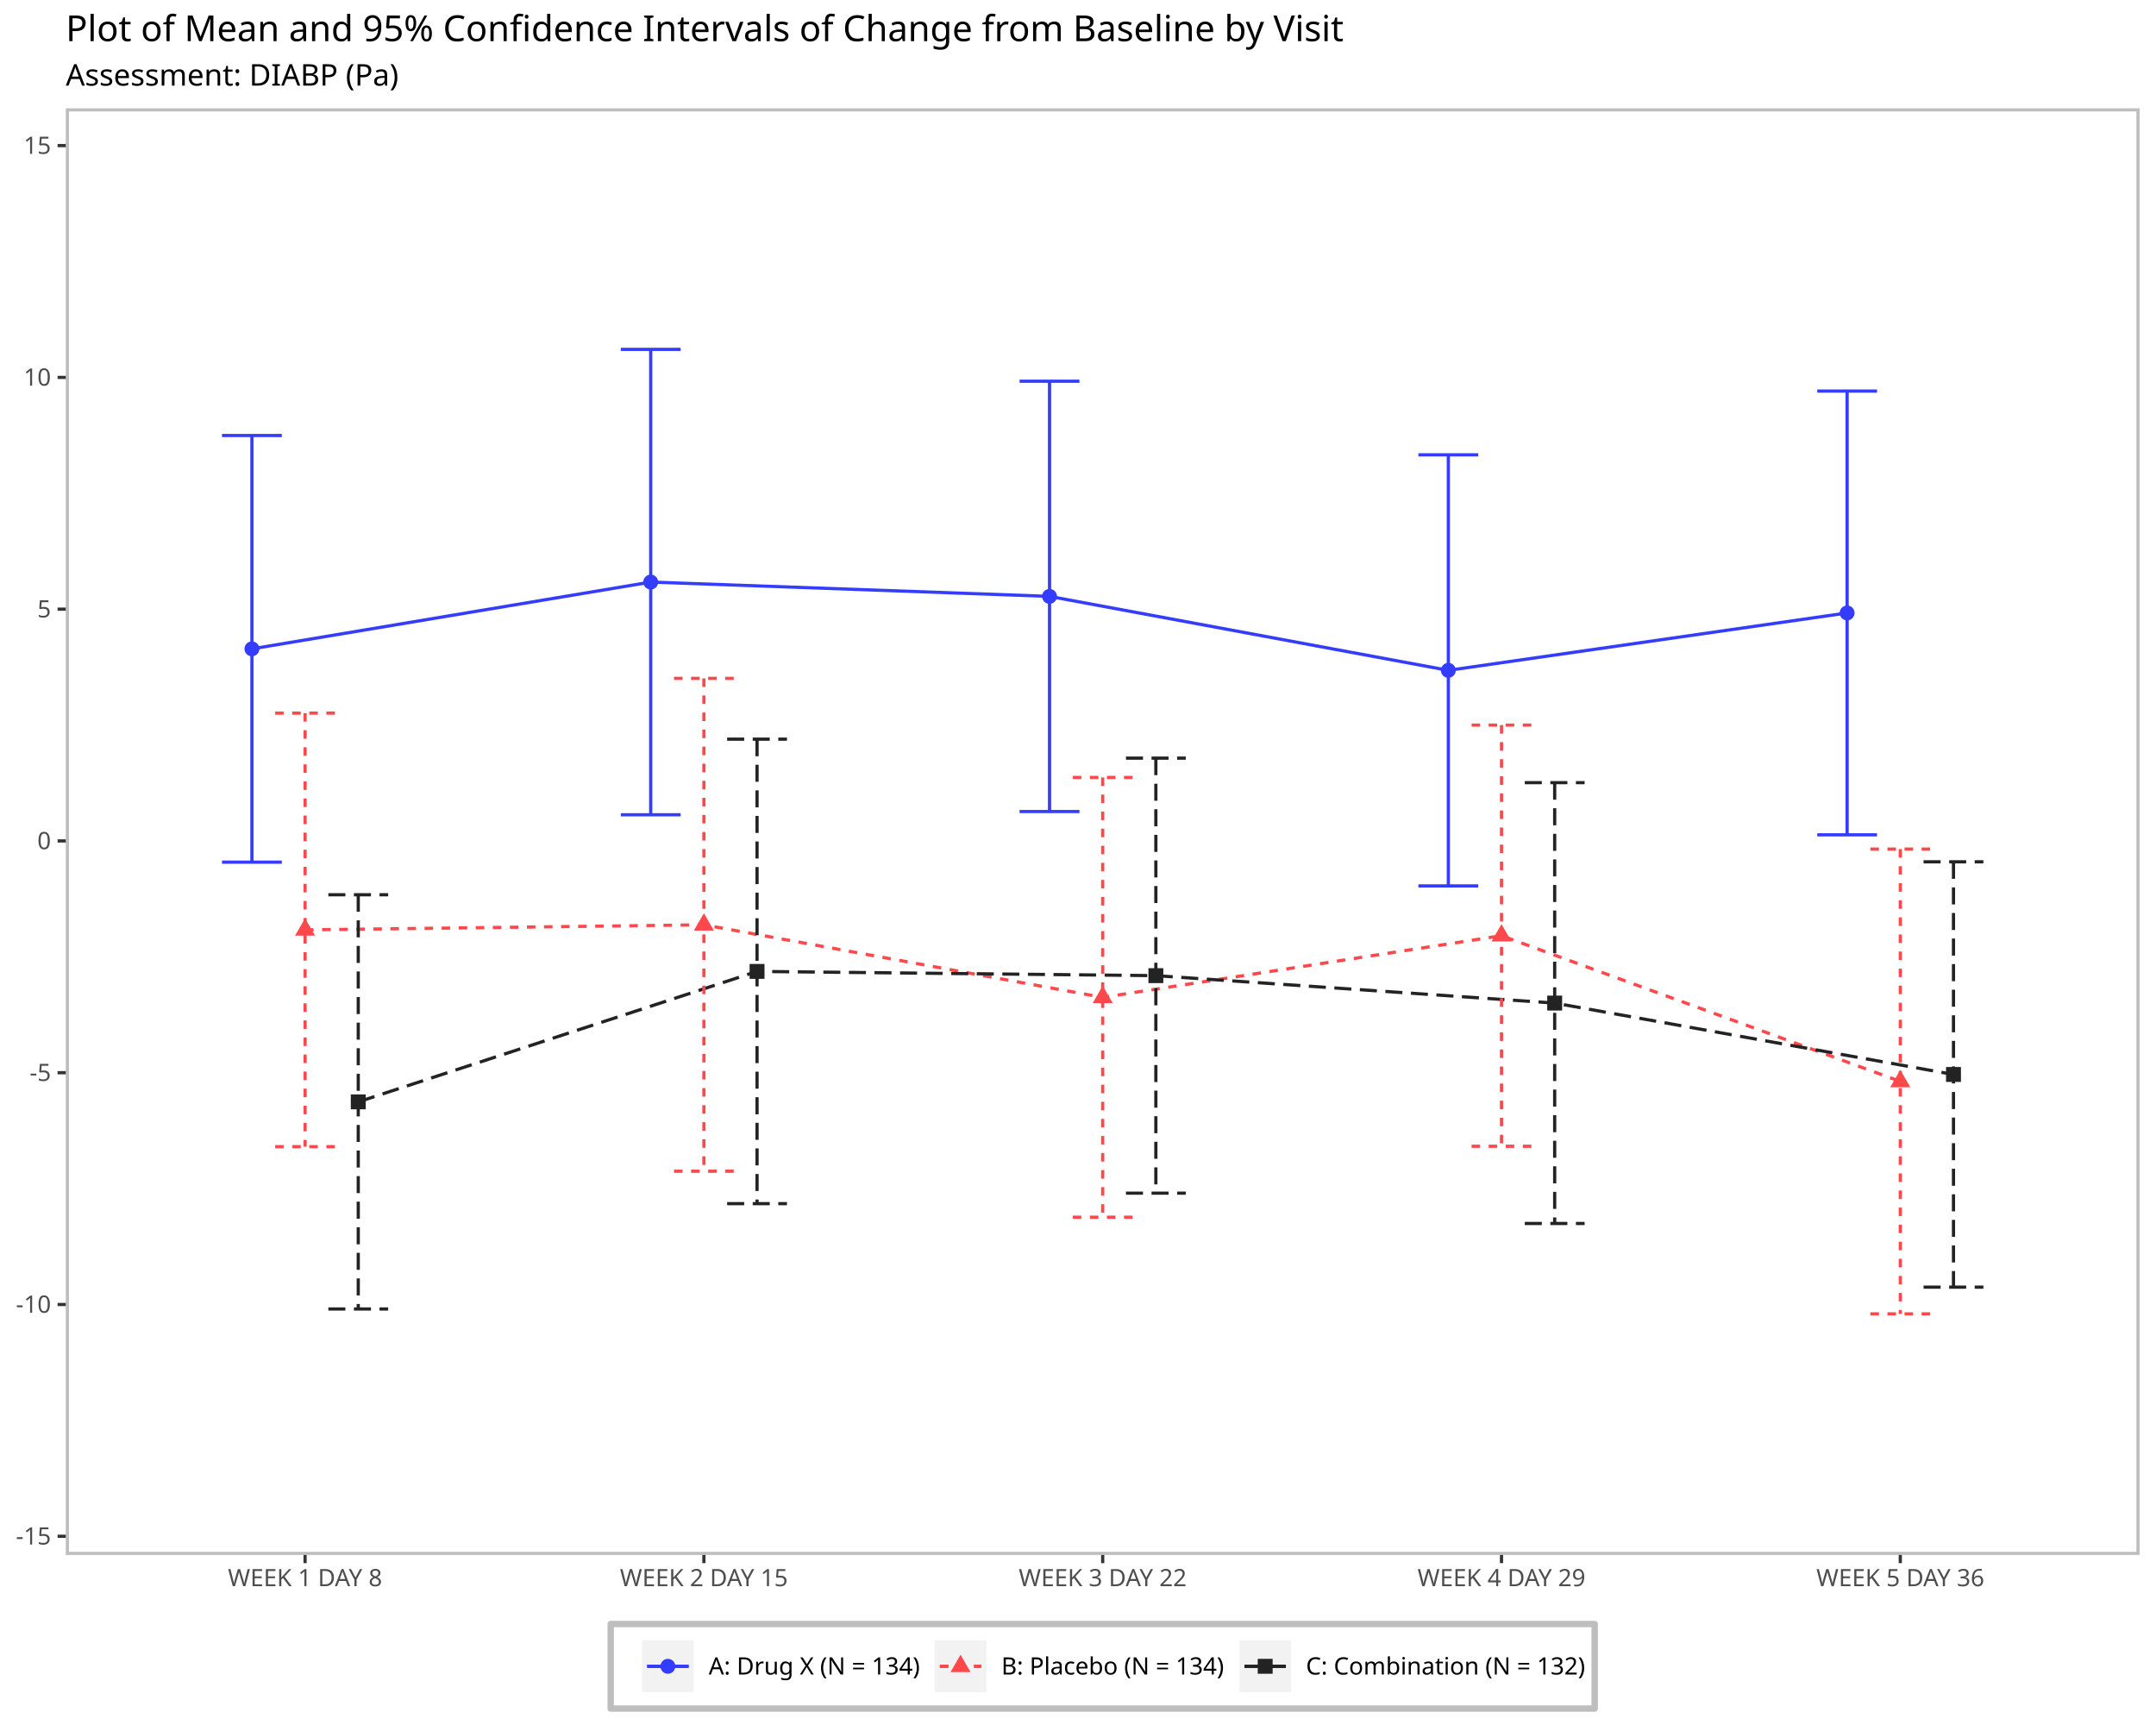
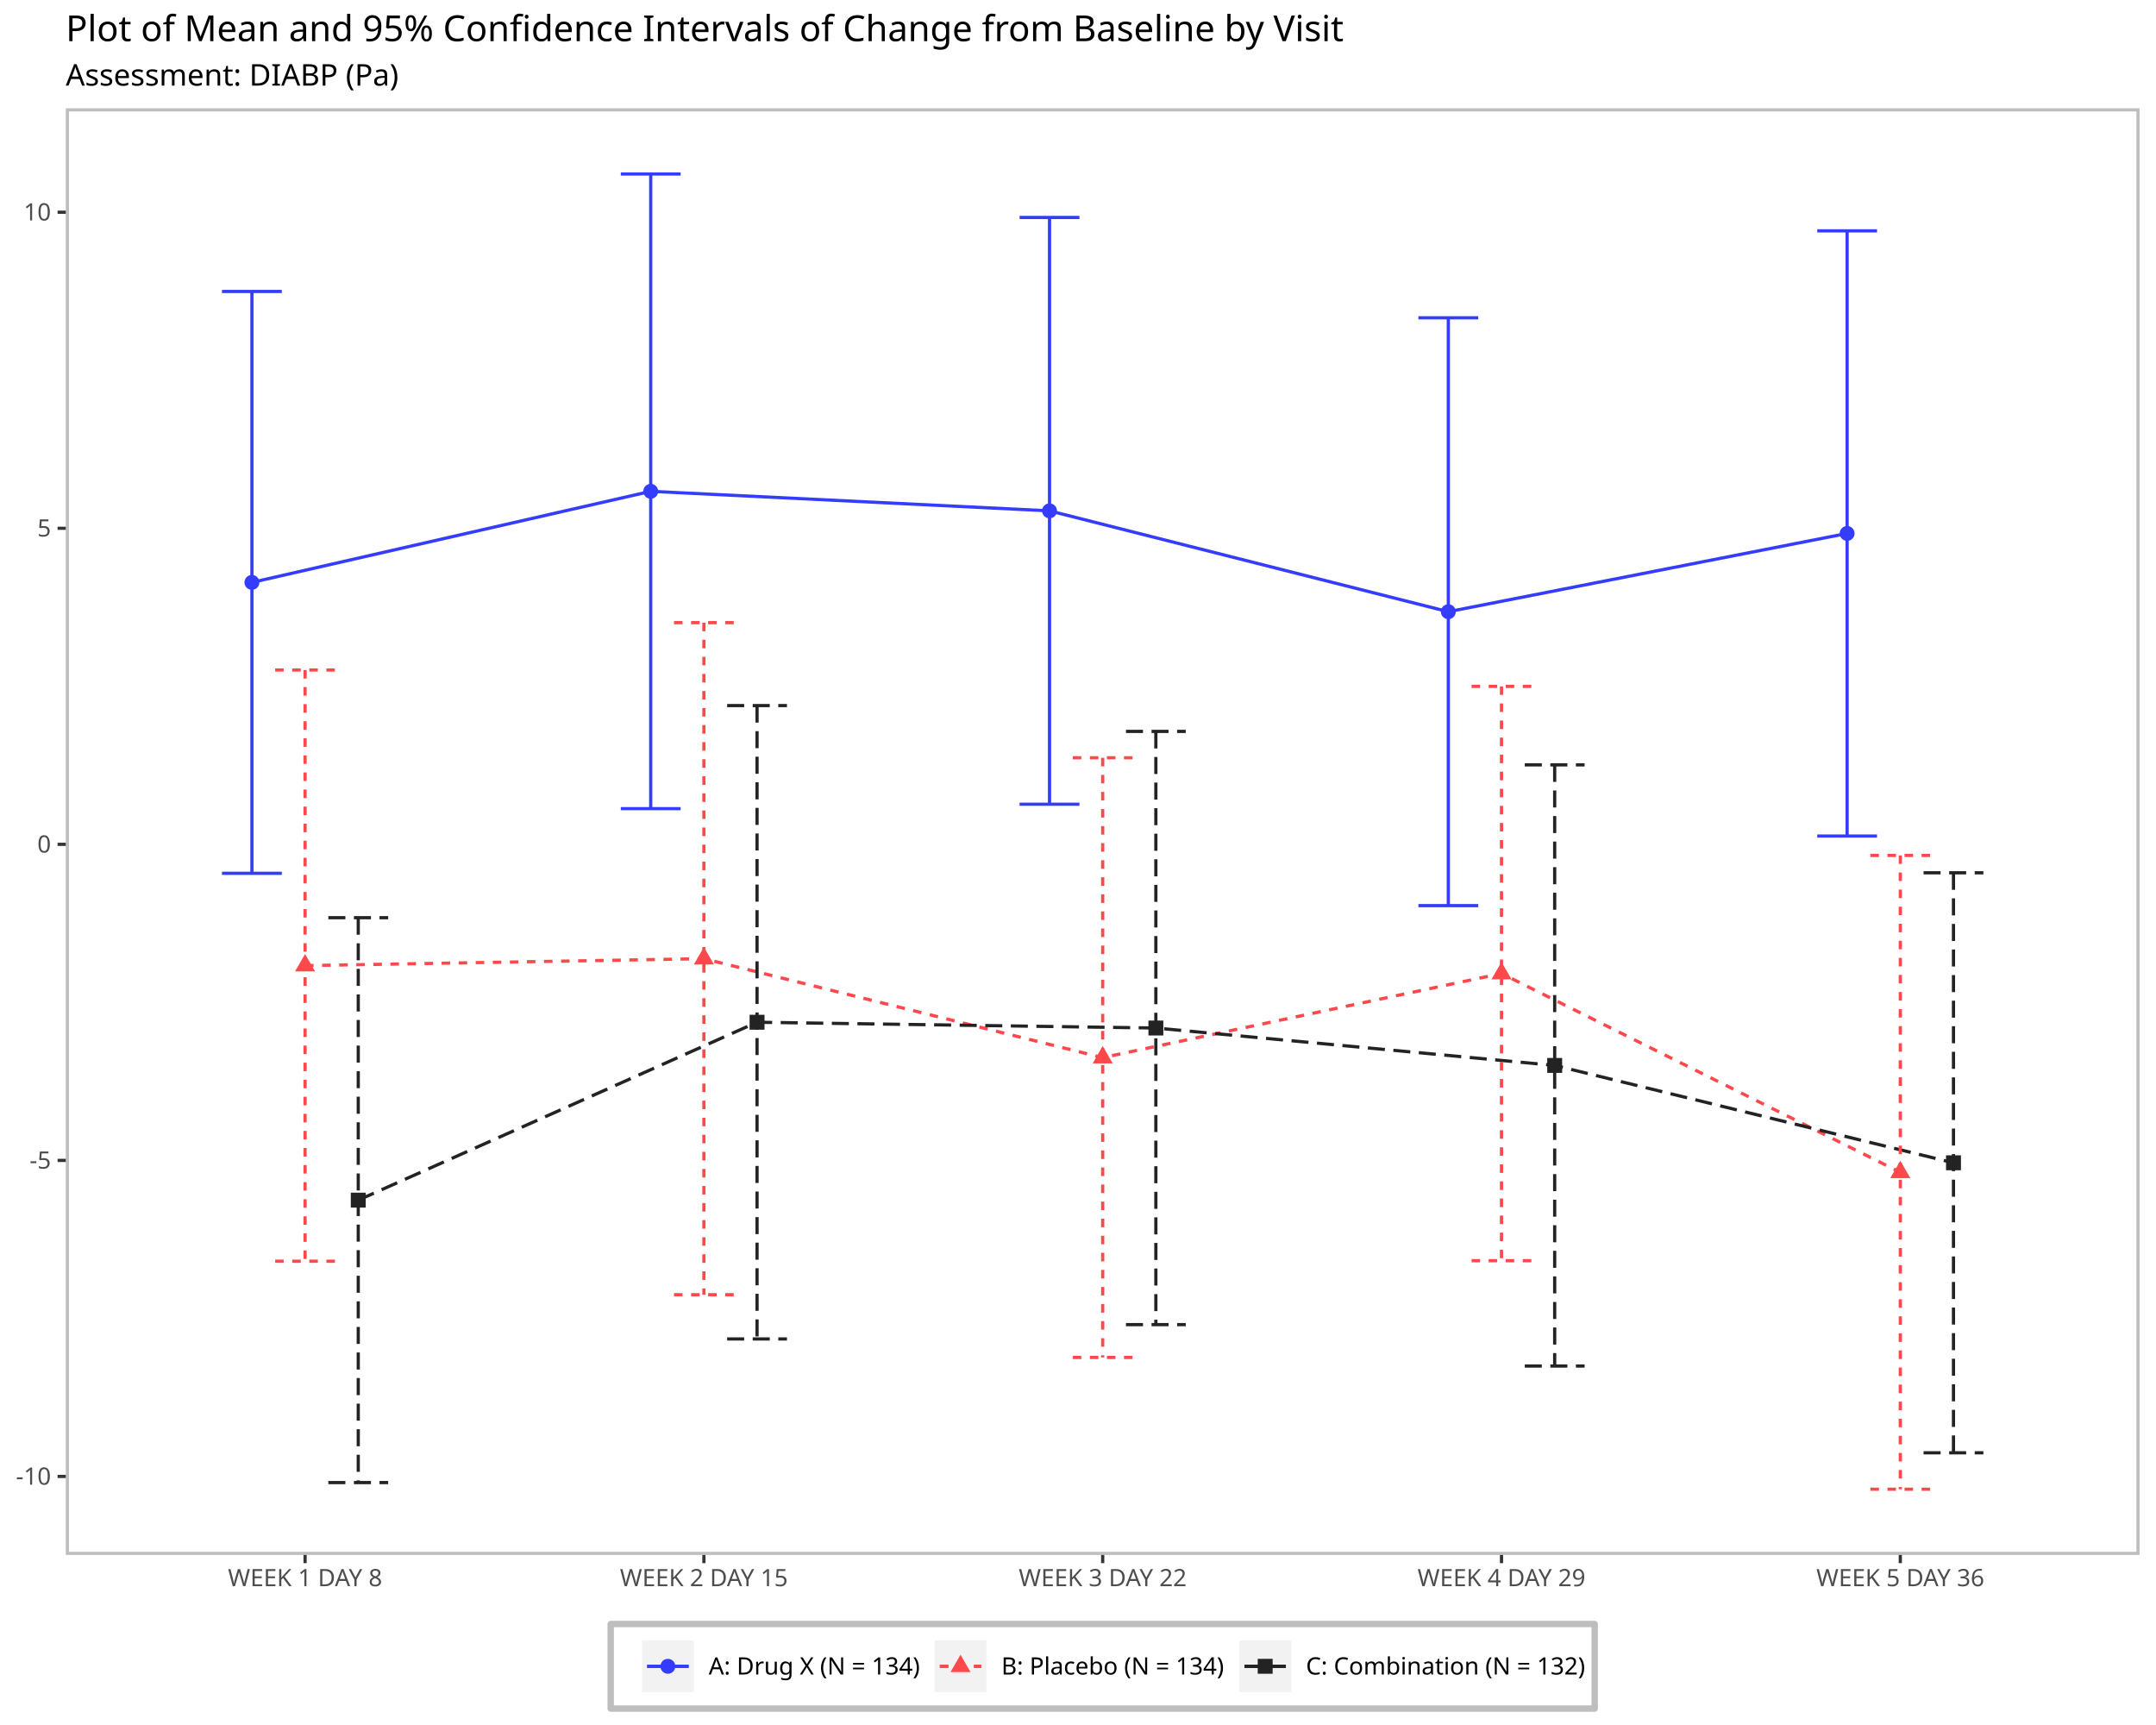
<svg xmlns="http://www.w3.org/2000/svg" class="svglite" data-engine-version="2.0" width="720.00pt" height="576.00pt" viewBox="0 0 720.00 576.00">
  <defs>
    <style type="text/css">
    .svglite line, .svglite polyline, .svglite polygon, .svglite path, .svglite rect, .svglite circle {
      fill: none;
      stroke: #000000;
      stroke-linecap: round;
      stroke-linejoin: round;
      stroke-miterlimit: 10.00;
    }
  </style>
  </defs>
  <rect width="100%" height="100%" style="stroke: none; fill: #FFFFFF;" />
  <defs>
    <clipPath id="cpMC4wMHw3MjAuMDB8MC4wMHw1NzYuMDA=">
      <rect x="0.00" y="0.00" width="720.00" height="576.00" />
    </clipPath>
  </defs>
  <g clip-path="url(#cpMC4wMHw3MjAuMDB8MC4wMHw1NzYuMDA=)">
    <rect x="0.00" y="0.00" width="720.00" height="576.00" style="stroke-width: 1.07; stroke: #FFFFFF; fill: #FFFFFF;" />
  </g>
  <defs>
    <clipPath id="cpMjEuOTd8NzE0LjUyfDM2LjE1fDUxOS4yMg==">
      <rect x="21.97" y="36.15" width="692.55" height="483.08" />
    </clipPath>
  </defs>
  <g clip-path="url(#cpMjEuOTd8NzE0LjUyfDM2LjE1fDUxOS4yMg==)">
-     <circle cx="84.13" cy="216.66" r="2.49" style="stroke-width: 0.71; stroke: none; fill: #343CFF;" />
-     <circle cx="217.31" cy="194.36" r="2.49" style="stroke-width: 0.71; stroke: none; fill: #343CFF;" />
-     <circle cx="350.49" cy="199.14" r="2.49" style="stroke-width: 0.71; stroke: none; fill: #343CFF;" />
-     <circle cx="483.67" cy="223.84" r="2.49" style="stroke-width: 0.71; stroke: none; fill: #343CFF;" />
-     <circle cx="616.85" cy="204.67" r="2.49" style="stroke-width: 0.71; stroke: none; fill: #343CFF;" />
-     <polygon points="101.88,306.63 105.23,312.43 98.53,312.43 " style="stroke-width: 0.71; stroke: none; fill: #FF484B;" />
-     <polygon points="235.07,304.94 238.42,310.74 231.71,310.74 " style="stroke-width: 0.71; stroke: none; fill: #FF484B;" />
-     <polygon points="368.25,329.16 371.60,334.96 364.90,334.96 " style="stroke-width: 0.71; stroke: none; fill: #FF484B;" />
-     <polygon points="501.43,308.57 504.78,314.37 498.08,314.37 " style="stroke-width: 0.71; stroke: none; fill: #FF484B;" />
-     <polygon points="634.61,357.24 637.96,363.05 631.26,363.05 " style="stroke-width: 0.71; stroke: none; fill: #FF484B;" />
-     <polygon points="117.15,370.41 122.13,370.41 122.13,365.44 117.15,365.44 " style="stroke-width: 0.71; stroke: none; fill: #232323;" />
-     <polygon points="250.33,326.85 255.31,326.85 255.31,321.88 250.33,321.88 " style="stroke-width: 0.71; stroke: none; fill: #232323;" />
-     <polygon points="383.52,328.27 388.49,328.27 388.49,323.29 383.52,323.29 " style="stroke-width: 0.71; stroke: none; fill: #232323;" />
-     <polygon points="516.70,337.43 521.68,337.43 521.68,332.45 516.70,332.45 " style="stroke-width: 0.71; stroke: none; fill: #232323;" />
-     <polygon points="649.88,361.27 654.86,361.27 654.86,356.29 649.88,356.29 " style="stroke-width: 0.71; stroke: none; fill: #232323;" />
-     <polyline points="84.13,216.66 217.31,194.36 350.49,199.14 483.67,223.84 616.85,204.67 " style="stroke-width: 1.07; stroke: #343CFF; stroke-linecap: butt;" />
-     <polyline points="101.88,310.50 235.07,308.81 368.25,333.03 501.43,312.44 634.61,361.11 " style="stroke-width: 1.07; stroke: #FF484B; stroke-dasharray: 2.85,2.85; stroke-linecap: butt;" />
-     <polyline points="119.64,367.93 252.82,324.37 386.00,325.78 519.19,334.94 652.37,358.78 " style="stroke-width: 1.07; stroke: #232323; stroke-dasharray: 5.69,2.85; stroke-linecap: butt;" />
-     <polyline points="74.14,145.42 94.11,145.42 " style="stroke-width: 1.07; stroke: #343CFF; stroke-linecap: butt;" />
-     <polyline points="84.13,145.42 84.13,287.89 " style="stroke-width: 1.07; stroke: #343CFF; stroke-linecap: butt;" />
-     <polyline points="74.14,287.89 94.11,287.89 " style="stroke-width: 1.07; stroke: #343CFF; stroke-linecap: butt;" />
-     <polyline points="207.32,116.66 227.30,116.66 " style="stroke-width: 1.07; stroke: #343CFF; stroke-linecap: butt;" />
-     <polyline points="217.31,116.66 217.31,272.06 " style="stroke-width: 1.07; stroke: #343CFF; stroke-linecap: butt;" />
-     <polyline points="207.32,272.06 227.30,272.06 " style="stroke-width: 1.07; stroke: #343CFF; stroke-linecap: butt;" />
-     <polyline points="340.50,127.30 360.48,127.30 " style="stroke-width: 1.07; stroke: #343CFF; stroke-linecap: butt;" />
-     <polyline points="350.49,127.30 350.49,270.98 " style="stroke-width: 1.07; stroke: #343CFF; stroke-linecap: butt;" />
-     <polyline points="340.50,270.98 360.48,270.98 " style="stroke-width: 1.07; stroke: #343CFF; stroke-linecap: butt;" />
-     <polyline points="473.68,151.87 493.66,151.87 " style="stroke-width: 1.07; stroke: #343CFF; stroke-linecap: butt;" />
-     <polyline points="483.67,151.87 483.67,295.81 " style="stroke-width: 1.07; stroke: #343CFF; stroke-linecap: butt;" />
-     <polyline points="473.68,295.81 493.66,295.81 " style="stroke-width: 1.07; stroke: #343CFF; stroke-linecap: butt;" />
-     <polyline points="606.87,130.58 626.84,130.58 " style="stroke-width: 1.07; stroke: #343CFF; stroke-linecap: butt;" />
-     <polyline points="616.85,130.58 616.85,278.77 " style="stroke-width: 1.07; stroke: #343CFF; stroke-linecap: butt;" />
-     <polyline points="606.87,278.77 626.84,278.77 " style="stroke-width: 1.07; stroke: #343CFF; stroke-linecap: butt;" />
-     <polyline points="91.89,238.12 111.87,238.12 " style="stroke-width: 1.07; stroke: #FF484B; stroke-dasharray: 2.85,2.85; stroke-linecap: butt;" />
-     <polyline points="101.88,238.12 101.88,382.88 " style="stroke-width: 1.07; stroke: #FF484B; stroke-dasharray: 2.85,2.85; stroke-linecap: butt;" />
-     <polyline points="91.89,382.88 111.87,382.88 " style="stroke-width: 1.07; stroke: #FF484B; stroke-dasharray: 2.85,2.85; stroke-linecap: butt;" />
-     <polyline points="225.08,226.52 245.05,226.52 " style="stroke-width: 1.07; stroke: #FF484B; stroke-dasharray: 2.85,2.85; stroke-linecap: butt;" />
-     <polyline points="235.07,226.52 235.07,391.09 " style="stroke-width: 1.07; stroke: #FF484B; stroke-dasharray: 2.85,2.85; stroke-linecap: butt;" />
-     <polyline points="225.08,391.09 245.05,391.09 " style="stroke-width: 1.07; stroke: #FF484B; stroke-dasharray: 2.85,2.85; stroke-linecap: butt;" />
-     <polyline points="358.26,259.61 378.24,259.61 " style="stroke-width: 1.07; stroke: #FF484B; stroke-dasharray: 2.85,2.85; stroke-linecap: butt;" />
-     <polyline points="368.25,259.61 368.25,406.45 " style="stroke-width: 1.07; stroke: #FF484B; stroke-dasharray: 2.85,2.85; stroke-linecap: butt;" />
-     <polyline points="358.26,406.45 378.24,406.45 " style="stroke-width: 1.07; stroke: #FF484B; stroke-dasharray: 2.85,2.85; stroke-linecap: butt;" />
-     <polyline points="491.44,242.12 511.42,242.12 " style="stroke-width: 1.07; stroke: #FF484B; stroke-dasharray: 2.85,2.85; stroke-linecap: butt;" />
-     <polyline points="501.43,242.12 501.43,382.75 " style="stroke-width: 1.07; stroke: #FF484B; stroke-dasharray: 2.85,2.85; stroke-linecap: butt;" />
-     <polyline points="491.44,382.75 511.42,382.75 " style="stroke-width: 1.07; stroke: #FF484B; stroke-dasharray: 2.85,2.85; stroke-linecap: butt;" />
-     <polyline points="624.62,283.52 644.60,283.52 " style="stroke-width: 1.07; stroke: #FF484B; stroke-dasharray: 2.85,2.85; stroke-linecap: butt;" />
-     <polyline points="634.61,283.52 634.61,438.71 " style="stroke-width: 1.07; stroke: #FF484B; stroke-dasharray: 2.85,2.85; stroke-linecap: butt;" />
-     <polyline points="624.62,438.71 644.60,438.71 " style="stroke-width: 1.07; stroke: #FF484B; stroke-dasharray: 2.85,2.85; stroke-linecap: butt;" />
-     <polyline points="109.65,298.77 129.63,298.77 " style="stroke-width: 1.07; stroke: #232323; stroke-dasharray: 5.69,2.85; stroke-linecap: butt;" />
-     <polyline points="119.64,298.77 119.64,437.08 " style="stroke-width: 1.07; stroke: #232323; stroke-dasharray: 5.69,2.85; stroke-linecap: butt;" />
-     <polyline points="109.65,437.08 129.63,437.08 " style="stroke-width: 1.07; stroke: #232323; stroke-dasharray: 5.69,2.85; stroke-linecap: butt;" />
-     <polyline points="242.83,246.82 262.81,246.82 " style="stroke-width: 1.07; stroke: #232323; stroke-dasharray: 5.69,2.85; stroke-linecap: butt;" />
-     <polyline points="252.82,246.82 252.82,401.91 " style="stroke-width: 1.07; stroke: #232323; stroke-dasharray: 5.69,2.85; stroke-linecap: butt;" />
-     <polyline points="242.83,401.91 262.81,401.91 " style="stroke-width: 1.07; stroke: #232323; stroke-dasharray: 5.69,2.85; stroke-linecap: butt;" />
-     <polyline points="376.02,253.15 395.99,253.15 " style="stroke-width: 1.07; stroke: #232323; stroke-dasharray: 5.69,2.85; stroke-linecap: butt;" />
-     <polyline points="386.00,253.15 386.00,398.41 " style="stroke-width: 1.07; stroke: #232323; stroke-dasharray: 5.69,2.85; stroke-linecap: butt;" />
-     <polyline points="376.02,398.41 395.99,398.41 " style="stroke-width: 1.07; stroke: #232323; stroke-dasharray: 5.69,2.85; stroke-linecap: butt;" />
-     <polyline points="509.20,261.34 529.18,261.34 " style="stroke-width: 1.07; stroke: #232323; stroke-dasharray: 5.69,2.85; stroke-linecap: butt;" />
-     <polyline points="519.19,261.34 519.19,408.54 " style="stroke-width: 1.07; stroke: #232323; stroke-dasharray: 5.69,2.85; stroke-linecap: butt;" />
-     <polyline points="509.20,408.54 529.18,408.54 " style="stroke-width: 1.07; stroke: #232323; stroke-dasharray: 5.69,2.85; stroke-linecap: butt;" />
-     <polyline points="642.38,287.77 662.36,287.77 " style="stroke-width: 1.07; stroke: #232323; stroke-dasharray: 5.69,2.85; stroke-linecap: butt;" />
-     <polyline points="652.37,287.77 652.37,429.79 " style="stroke-width: 1.07; stroke: #232323; stroke-dasharray: 5.69,2.85; stroke-linecap: butt;" />
-     <polyline points="642.38,429.79 662.36,429.79 " style="stroke-width: 1.07; stroke: #232323; stroke-dasharray: 5.69,2.85; stroke-linecap: butt;" />
+     <circle cx="84.13" cy="194.47" r="2.49" style="stroke-width: 0.71; stroke: none; fill: #343CFF;" />
+     <circle cx="217.31" cy="164.06" r="2.49" style="stroke-width: 0.71; stroke: none; fill: #343CFF;" />
+     <circle cx="350.49" cy="170.58" r="2.49" style="stroke-width: 0.71; stroke: none; fill: #343CFF;" />
+     <circle cx="483.67" cy="204.26" r="2.49" style="stroke-width: 0.71; stroke: none; fill: #343CFF;" />
+     <circle cx="616.85" cy="178.12" r="2.49" style="stroke-width: 0.71; stroke: none; fill: #343CFF;" />
+     <polygon points="101.88,318.56 105.23,324.36 98.53,324.36 " style="stroke-width: 0.71; stroke: none; fill: #FF484B;" />
+     <polygon points="235.07,316.25 238.42,322.06 231.71,322.06 " style="stroke-width: 0.71; stroke: none; fill: #FF484B;" />
+     <polygon points="368.25,349.28 371.60,355.09 364.90,355.09 " style="stroke-width: 0.71; stroke: none; fill: #FF484B;" />
+     <polygon points="501.43,321.20 504.78,327.01 498.08,327.01 " style="stroke-width: 0.71; stroke: none; fill: #FF484B;" />
+     <polygon points="634.61,387.58 637.96,393.39 631.26,393.39 " style="stroke-width: 0.71; stroke: none; fill: #FF484B;" />
+     <polygon points="117.15,403.23 122.13,403.23 122.13,398.25 117.15,398.25 " style="stroke-width: 0.71; stroke: none; fill: #232323;" />
+     <polygon points="250.33,343.83 255.31,343.83 255.31,338.85 250.33,338.85 " style="stroke-width: 0.71; stroke: none; fill: #232323;" />
+     <polygon points="383.52,345.76 388.49,345.76 388.49,340.78 383.52,340.78 " style="stroke-width: 0.71; stroke: none; fill: #232323;" />
+     <polygon points="516.70,358.25 521.68,358.25 521.68,353.27 516.70,353.27 " style="stroke-width: 0.71; stroke: none; fill: #232323;" />
+     <polygon points="649.88,390.76 654.86,390.76 654.86,385.78 649.88,385.78 " style="stroke-width: 0.71; stroke: none; fill: #232323;" />
+     <polyline points="84.13,194.47 217.31,164.06 350.49,170.58 483.67,204.26 616.85,178.12 " style="stroke-width: 1.07; stroke: #343CFF; stroke-linecap: butt;" />
+     <polyline points="101.88,322.43 235.07,320.12 368.25,353.15 501.43,325.07 634.61,391.45 " style="stroke-width: 1.07; stroke: #FF484B; stroke-dasharray: 2.85,2.85; stroke-linecap: butt;" />
+     <polyline points="119.64,400.74 252.82,341.34 386.00,343.27 519.19,355.76 652.37,388.27 " style="stroke-width: 1.07; stroke: #232323; stroke-dasharray: 5.69,2.85; stroke-linecap: butt;" />
+     <polyline points="74.14,97.32 94.11,97.32 " style="stroke-width: 1.07; stroke: #343CFF; stroke-linecap: butt;" />
+     <polyline points="84.13,97.32 84.13,291.61 " style="stroke-width: 1.07; stroke: #343CFF; stroke-linecap: butt;" />
+     <polyline points="74.14,291.61 94.11,291.61 " style="stroke-width: 1.07; stroke: #343CFF; stroke-linecap: butt;" />
+     <polyline points="207.32,58.10 227.30,58.10 " style="stroke-width: 1.07; stroke: #343CFF; stroke-linecap: butt;" />
+     <polyline points="217.31,58.10 217.31,270.02 " style="stroke-width: 1.07; stroke: #343CFF; stroke-linecap: butt;" />
+     <polyline points="207.32,270.02 227.30,270.02 " style="stroke-width: 1.07; stroke: #343CFF; stroke-linecap: butt;" />
+     <polyline points="340.50,72.62 360.48,72.62 " style="stroke-width: 1.07; stroke: #343CFF; stroke-linecap: butt;" />
+     <polyline points="350.49,72.62 350.49,268.54 " style="stroke-width: 1.07; stroke: #343CFF; stroke-linecap: butt;" />
+     <polyline points="340.50,268.54 360.48,268.54 " style="stroke-width: 1.07; stroke: #343CFF; stroke-linecap: butt;" />
+     <polyline points="473.68,106.12 493.66,106.12 " style="stroke-width: 1.07; stroke: #343CFF; stroke-linecap: butt;" />
+     <polyline points="483.67,106.12 483.67,302.40 " style="stroke-width: 1.07; stroke: #343CFF; stroke-linecap: butt;" />
+     <polyline points="473.68,302.40 493.66,302.40 " style="stroke-width: 1.07; stroke: #343CFF; stroke-linecap: butt;" />
+     <polyline points="606.87,77.08 626.84,77.08 " style="stroke-width: 1.07; stroke: #343CFF; stroke-linecap: butt;" />
+     <polyline points="616.85,77.08 616.85,279.16 " style="stroke-width: 1.07; stroke: #343CFF; stroke-linecap: butt;" />
+     <polyline points="606.87,279.16 626.84,279.16 " style="stroke-width: 1.07; stroke: #343CFF; stroke-linecap: butt;" />
+     <polyline points="91.89,223.73 111.87,223.73 " style="stroke-width: 1.07; stroke: #FF484B; stroke-dasharray: 2.85,2.85; stroke-linecap: butt;" />
+     <polyline points="101.88,223.73 101.88,421.13 " style="stroke-width: 1.07; stroke: #FF484B; stroke-dasharray: 2.85,2.85; stroke-linecap: butt;" />
+     <polyline points="91.89,421.13 111.87,421.13 " style="stroke-width: 1.07; stroke: #FF484B; stroke-dasharray: 2.85,2.85; stroke-linecap: butt;" />
+     <polyline points="225.08,207.92 245.05,207.92 " style="stroke-width: 1.07; stroke: #FF484B; stroke-dasharray: 2.85,2.85; stroke-linecap: butt;" />
+     <polyline points="235.07,207.92 235.07,432.32 " style="stroke-width: 1.07; stroke: #FF484B; stroke-dasharray: 2.85,2.85; stroke-linecap: butt;" />
+     <polyline points="225.08,432.32 245.05,432.32 " style="stroke-width: 1.07; stroke: #FF484B; stroke-dasharray: 2.85,2.85; stroke-linecap: butt;" />
+     <polyline points="358.26,253.04 378.24,253.04 " style="stroke-width: 1.07; stroke: #FF484B; stroke-dasharray: 2.85,2.85; stroke-linecap: butt;" />
+     <polyline points="368.25,253.04 368.25,453.27 " style="stroke-width: 1.07; stroke: #FF484B; stroke-dasharray: 2.85,2.85; stroke-linecap: butt;" />
+     <polyline points="358.26,453.27 378.24,453.27 " style="stroke-width: 1.07; stroke: #FF484B; stroke-dasharray: 2.85,2.85; stroke-linecap: butt;" />
+     <polyline points="491.44,229.19 511.42,229.19 " style="stroke-width: 1.07; stroke: #FF484B; stroke-dasharray: 2.85,2.85; stroke-linecap: butt;" />
+     <polyline points="501.43,229.19 501.43,420.96 " style="stroke-width: 1.07; stroke: #FF484B; stroke-dasharray: 2.85,2.85; stroke-linecap: butt;" />
+     <polyline points="491.44,420.96 511.42,420.96 " style="stroke-width: 1.07; stroke: #FF484B; stroke-dasharray: 2.85,2.85; stroke-linecap: butt;" />
+     <polyline points="624.62,285.64 644.60,285.64 " style="stroke-width: 1.07; stroke: #FF484B; stroke-dasharray: 2.85,2.85; stroke-linecap: butt;" />
+     <polyline points="634.61,285.64 634.61,497.27 " style="stroke-width: 1.07; stroke: #FF484B; stroke-dasharray: 2.85,2.85; stroke-linecap: butt;" />
+     <polyline points="624.62,497.27 644.60,497.27 " style="stroke-width: 1.07; stroke: #FF484B; stroke-dasharray: 2.85,2.85; stroke-linecap: butt;" />
+     <polyline points="109.65,306.43 129.63,306.43 " style="stroke-width: 1.07; stroke: #232323; stroke-dasharray: 5.69,2.85; stroke-linecap: butt;" />
+     <polyline points="119.64,306.43 119.64,495.05 " style="stroke-width: 1.07; stroke: #232323; stroke-dasharray: 5.69,2.85; stroke-linecap: butt;" />
+     <polyline points="109.65,495.05 129.63,495.05 " style="stroke-width: 1.07; stroke: #232323; stroke-dasharray: 5.69,2.85; stroke-linecap: butt;" />
+     <polyline points="242.83,235.60 262.81,235.60 " style="stroke-width: 1.07; stroke: #232323; stroke-dasharray: 5.69,2.85; stroke-linecap: butt;" />
+     <polyline points="252.82,235.60 252.82,447.09 " style="stroke-width: 1.07; stroke: #232323; stroke-dasharray: 5.69,2.85; stroke-linecap: butt;" />
+     <polyline points="242.83,447.09 262.81,447.09 " style="stroke-width: 1.07; stroke: #232323; stroke-dasharray: 5.69,2.85; stroke-linecap: butt;" />
+     <polyline points="376.02,244.23 395.99,244.23 " style="stroke-width: 1.07; stroke: #232323; stroke-dasharray: 5.69,2.85; stroke-linecap: butt;" />
+     <polyline points="386.00,244.23 386.00,442.31 " style="stroke-width: 1.07; stroke: #232323; stroke-dasharray: 5.69,2.85; stroke-linecap: butt;" />
+     <polyline points="376.02,442.31 395.99,442.31 " style="stroke-width: 1.07; stroke: #232323; stroke-dasharray: 5.69,2.85; stroke-linecap: butt;" />
+     <polyline points="509.20,255.40 529.18,255.40 " style="stroke-width: 1.07; stroke: #232323; stroke-dasharray: 5.69,2.85; stroke-linecap: butt;" />
+     <polyline points="519.19,255.40 519.19,456.13 " style="stroke-width: 1.07; stroke: #232323; stroke-dasharray: 5.69,2.85; stroke-linecap: butt;" />
+     <polyline points="509.20,456.13 529.18,456.13 " style="stroke-width: 1.07; stroke: #232323; stroke-dasharray: 5.69,2.85; stroke-linecap: butt;" />
+     <polyline points="642.38,291.43 662.36,291.43 " style="stroke-width: 1.07; stroke: #232323; stroke-dasharray: 5.69,2.85; stroke-linecap: butt;" />
+     <polyline points="652.37,291.43 652.37,485.10 " style="stroke-width: 1.07; stroke: #232323; stroke-dasharray: 5.69,2.85; stroke-linecap: butt;" />
+     <polyline points="642.38,485.10 662.36,485.10 " style="stroke-width: 1.07; stroke: #232323; stroke-dasharray: 5.69,2.85; stroke-linecap: butt;" />
    <rect x="21.97" y="36.15" width="692.55" height="483.08" style="stroke-width: 2.13; stroke: #BEBEBE;" />
  </g>
  <g clip-path="url(#cpMC4wMHw3MjAuMDB8MC4wMHw1NzYuMDA=)">
-     <text x="17.04" y="515.73" text-anchor="end" style="font-size: 8.00px; fill: #4D4D4D; font-family: sans;" textLength="11.56px" lengthAdjust="spacingAndGlyphs">-15</text>
-     <text x="17.04" y="438.34" text-anchor="end" style="font-size: 8.00px; fill: #4D4D4D; font-family: sans;" textLength="11.56px" lengthAdjust="spacingAndGlyphs">-10</text>
-     <text x="17.04" y="360.95" text-anchor="end" style="font-size: 8.00px; fill: #4D4D4D; font-family: sans;" textLength="7.11px" lengthAdjust="spacingAndGlyphs">-5</text>
-     <text x="17.04" y="283.55" text-anchor="end" style="font-size: 8.00px; fill: #4D4D4D; font-family: sans;" textLength="4.45px" lengthAdjust="spacingAndGlyphs">0</text>
-     <text x="17.04" y="206.16" text-anchor="end" style="font-size: 8.00px; fill: #4D4D4D; font-family: sans;" textLength="4.45px" lengthAdjust="spacingAndGlyphs">5</text>
-     <text x="17.04" y="128.77" text-anchor="end" style="font-size: 8.00px; fill: #4D4D4D; font-family: sans;" textLength="8.90px" lengthAdjust="spacingAndGlyphs">10</text>
-     <text x="17.04" y="51.38" text-anchor="end" style="font-size: 8.00px; fill: #4D4D4D; font-family: sans;" textLength="8.90px" lengthAdjust="spacingAndGlyphs">15</text>
-     <polyline points="19.23,512.98 21.97,512.98 " style="stroke-width: 1.07; stroke: #333333; stroke-linecap: butt;" />
-     <polyline points="19.23,435.59 21.97,435.59 " style="stroke-width: 1.07; stroke: #333333; stroke-linecap: butt;" />
-     <polyline points="19.23,358.19 21.97,358.19 " style="stroke-width: 1.07; stroke: #333333; stroke-linecap: butt;" />
-     <polyline points="19.23,280.80 21.97,280.80 " style="stroke-width: 1.07; stroke: #333333; stroke-linecap: butt;" />
-     <polyline points="19.23,203.41 21.97,203.41 " style="stroke-width: 1.07; stroke: #333333; stroke-linecap: butt;" />
-     <polyline points="19.23,126.02 21.97,126.02 " style="stroke-width: 1.07; stroke: #333333; stroke-linecap: butt;" />
-     <polyline points="19.23,48.62 21.97,48.62 " style="stroke-width: 1.07; stroke: #333333; stroke-linecap: butt;" />
+     <text x="17.04" y="495.76" text-anchor="end" style="font-size: 8.00px; fill: #4D4D4D; font-family: sans;" textLength="11.56px" lengthAdjust="spacingAndGlyphs">-10</text>
+     <text x="17.04" y="390.22" text-anchor="end" style="font-size: 8.00px; fill: #4D4D4D; font-family: sans;" textLength="7.11px" lengthAdjust="spacingAndGlyphs">-5</text>
+     <text x="17.04" y="284.69" text-anchor="end" style="font-size: 8.00px; fill: #4D4D4D; font-family: sans;" textLength="4.45px" lengthAdjust="spacingAndGlyphs">0</text>
+     <text x="17.04" y="179.15" text-anchor="end" style="font-size: 8.00px; fill: #4D4D4D; font-family: sans;" textLength="4.45px" lengthAdjust="spacingAndGlyphs">5</text>
+     <text x="17.04" y="73.62" text-anchor="end" style="font-size: 8.00px; fill: #4D4D4D; font-family: sans;" textLength="8.90px" lengthAdjust="spacingAndGlyphs">10</text>
+     <polyline points="19.23,493.00 21.97,493.00 " style="stroke-width: 1.07; stroke: #333333; stroke-linecap: butt;" />
+     <polyline points="19.23,387.47 21.97,387.47 " style="stroke-width: 1.07; stroke: #333333; stroke-linecap: butt;" />
+     <polyline points="19.23,281.93 21.97,281.93 " style="stroke-width: 1.07; stroke: #333333; stroke-linecap: butt;" />
+     <polyline points="19.23,176.40 21.97,176.40 " style="stroke-width: 1.07; stroke: #333333; stroke-linecap: butt;" />
+     <polyline points="19.23,70.86 21.97,70.86 " style="stroke-width: 1.07; stroke: #333333; stroke-linecap: butt;" />
    <polyline points="101.88,521.96 101.88,519.22 " style="stroke-width: 1.07; stroke: #333333; stroke-linecap: butt;" />
    <polyline points="235.07,521.96 235.07,519.22 " style="stroke-width: 1.07; stroke: #333333; stroke-linecap: butt;" />
    <polyline points="368.25,521.96 368.25,519.22 " style="stroke-width: 1.07; stroke: #333333; stroke-linecap: butt;" />
    <polyline points="501.43,521.96 501.43,519.22 " style="stroke-width: 1.07; stroke: #333333; stroke-linecap: butt;" />
    <polyline points="634.61,521.96 634.61,519.22 " style="stroke-width: 1.07; stroke: #333333; stroke-linecap: butt;" />
    <text x="101.88" y="529.66" text-anchor="middle" style="font-size: 8.00px; fill: #4D4D4D; font-family: sans;" textLength="55.58px" lengthAdjust="spacingAndGlyphs">WEEK 1 DAY 8</text>
    <text x="235.07" y="529.66" text-anchor="middle" style="font-size: 8.00px; fill: #4D4D4D; font-family: sans;" textLength="60.03px" lengthAdjust="spacingAndGlyphs">WEEK 2 DAY 15</text>
    <text x="368.25" y="529.66" text-anchor="middle" style="font-size: 8.00px; fill: #4D4D4D; font-family: sans;" textLength="60.03px" lengthAdjust="spacingAndGlyphs">WEEK 3 DAY 22</text>
    <text x="501.43" y="529.66" text-anchor="middle" style="font-size: 8.00px; fill: #4D4D4D; font-family: sans;" textLength="60.03px" lengthAdjust="spacingAndGlyphs">WEEK 4 DAY 29</text>
    <text x="634.61" y="529.66" text-anchor="middle" style="font-size: 8.00px; fill: #4D4D4D; font-family: sans;" textLength="60.03px" lengthAdjust="spacingAndGlyphs">WEEK 5 DAY 36</text>
    <rect x="203.94" y="542.28" width="328.61" height="28.24" style="stroke-width: 2.13; stroke: #BEBEBE;" />
    <rect x="214.40" y="547.76" width="17.28" height="17.28" style="stroke-width: 1.07; stroke: none; fill: #F2F2F2;" />
    <circle cx="223.04" cy="556.40" r="2.49" style="stroke-width: 0.71; stroke: none; fill: #343CFF;" />
    <line x1="216.13" y1="556.40" x2="229.96" y2="556.40" style="stroke-width: 1.07; stroke: #343CFF; stroke-linecap: butt;" />
    <line x1="216.13" y1="556.40" x2="229.96" y2="556.40" style="stroke-width: 1.07; stroke: #343CFF; stroke-linecap: butt;" />
    <rect x="312.13" y="547.76" width="17.28" height="17.28" style="stroke-width: 1.07; stroke: none; fill: #F2F2F2;" />
    <polygon points="320.77,552.53 324.12,558.34 317.42,558.34 " style="stroke-width: 0.71; stroke: none; fill: #FF484B;" />
    <line x1="313.86" y1="556.40" x2="327.68" y2="556.40" style="stroke-width: 1.07; stroke: #FF484B; stroke-dasharray: 2.85,2.85; stroke-linecap: butt;" />
    <line x1="313.86" y1="556.40" x2="327.68" y2="556.40" style="stroke-width: 1.07; stroke: #FF484B; stroke-dasharray: 2.85,2.85; stroke-linecap: butt;" />
    <rect x="413.87" y="547.76" width="17.28" height="17.28" style="stroke-width: 1.07; stroke: none; fill: #F2F2F2;" />
    <polygon points="420.02,558.89 425.00,558.89 425.00,553.91 420.02,553.91 " style="stroke-width: 0.71; stroke: none; fill: #232323;" />
    <line x1="415.60" y1="556.40" x2="429.42" y2="556.40" style="stroke-width: 1.07; stroke: #232323; stroke-dasharray: 5.69,2.85; stroke-linecap: butt;" />
    <line x1="415.60" y1="556.40" x2="429.42" y2="556.40" style="stroke-width: 1.07; stroke: #232323; stroke-dasharray: 5.69,2.85; stroke-linecap: butt;" />
    <text x="236.67" y="559.15" style="font-size: 8.00px; font-family: sans;" textLength="70.48px" lengthAdjust="spacingAndGlyphs">A: Drug X (N = 134)</text>
    <text x="334.39" y="559.15" style="font-size: 8.00px; font-family: sans;" textLength="74.50px" lengthAdjust="spacingAndGlyphs">B: Placebo (N = 134)</text>
    <text x="436.13" y="559.15" style="font-size: 8.00px; font-family: sans;" textLength="90.94px" lengthAdjust="spacingAndGlyphs">C: Combination (N = 132)</text>
    <text x="21.97" y="28.59" style="font-size: 10.00px; font-family: sans;" textLength="111.73px" lengthAdjust="spacingAndGlyphs">Assessment: DIABP (Pa)</text>
    <text x="21.97" y="13.74" style="font-size: 12.00px; font-family: sans;" textLength="408.28px" lengthAdjust="spacingAndGlyphs">Plot of Mean and 95% Confidence Intervals of Change from Baseline by Visit</text>
  </g>
</svg>
